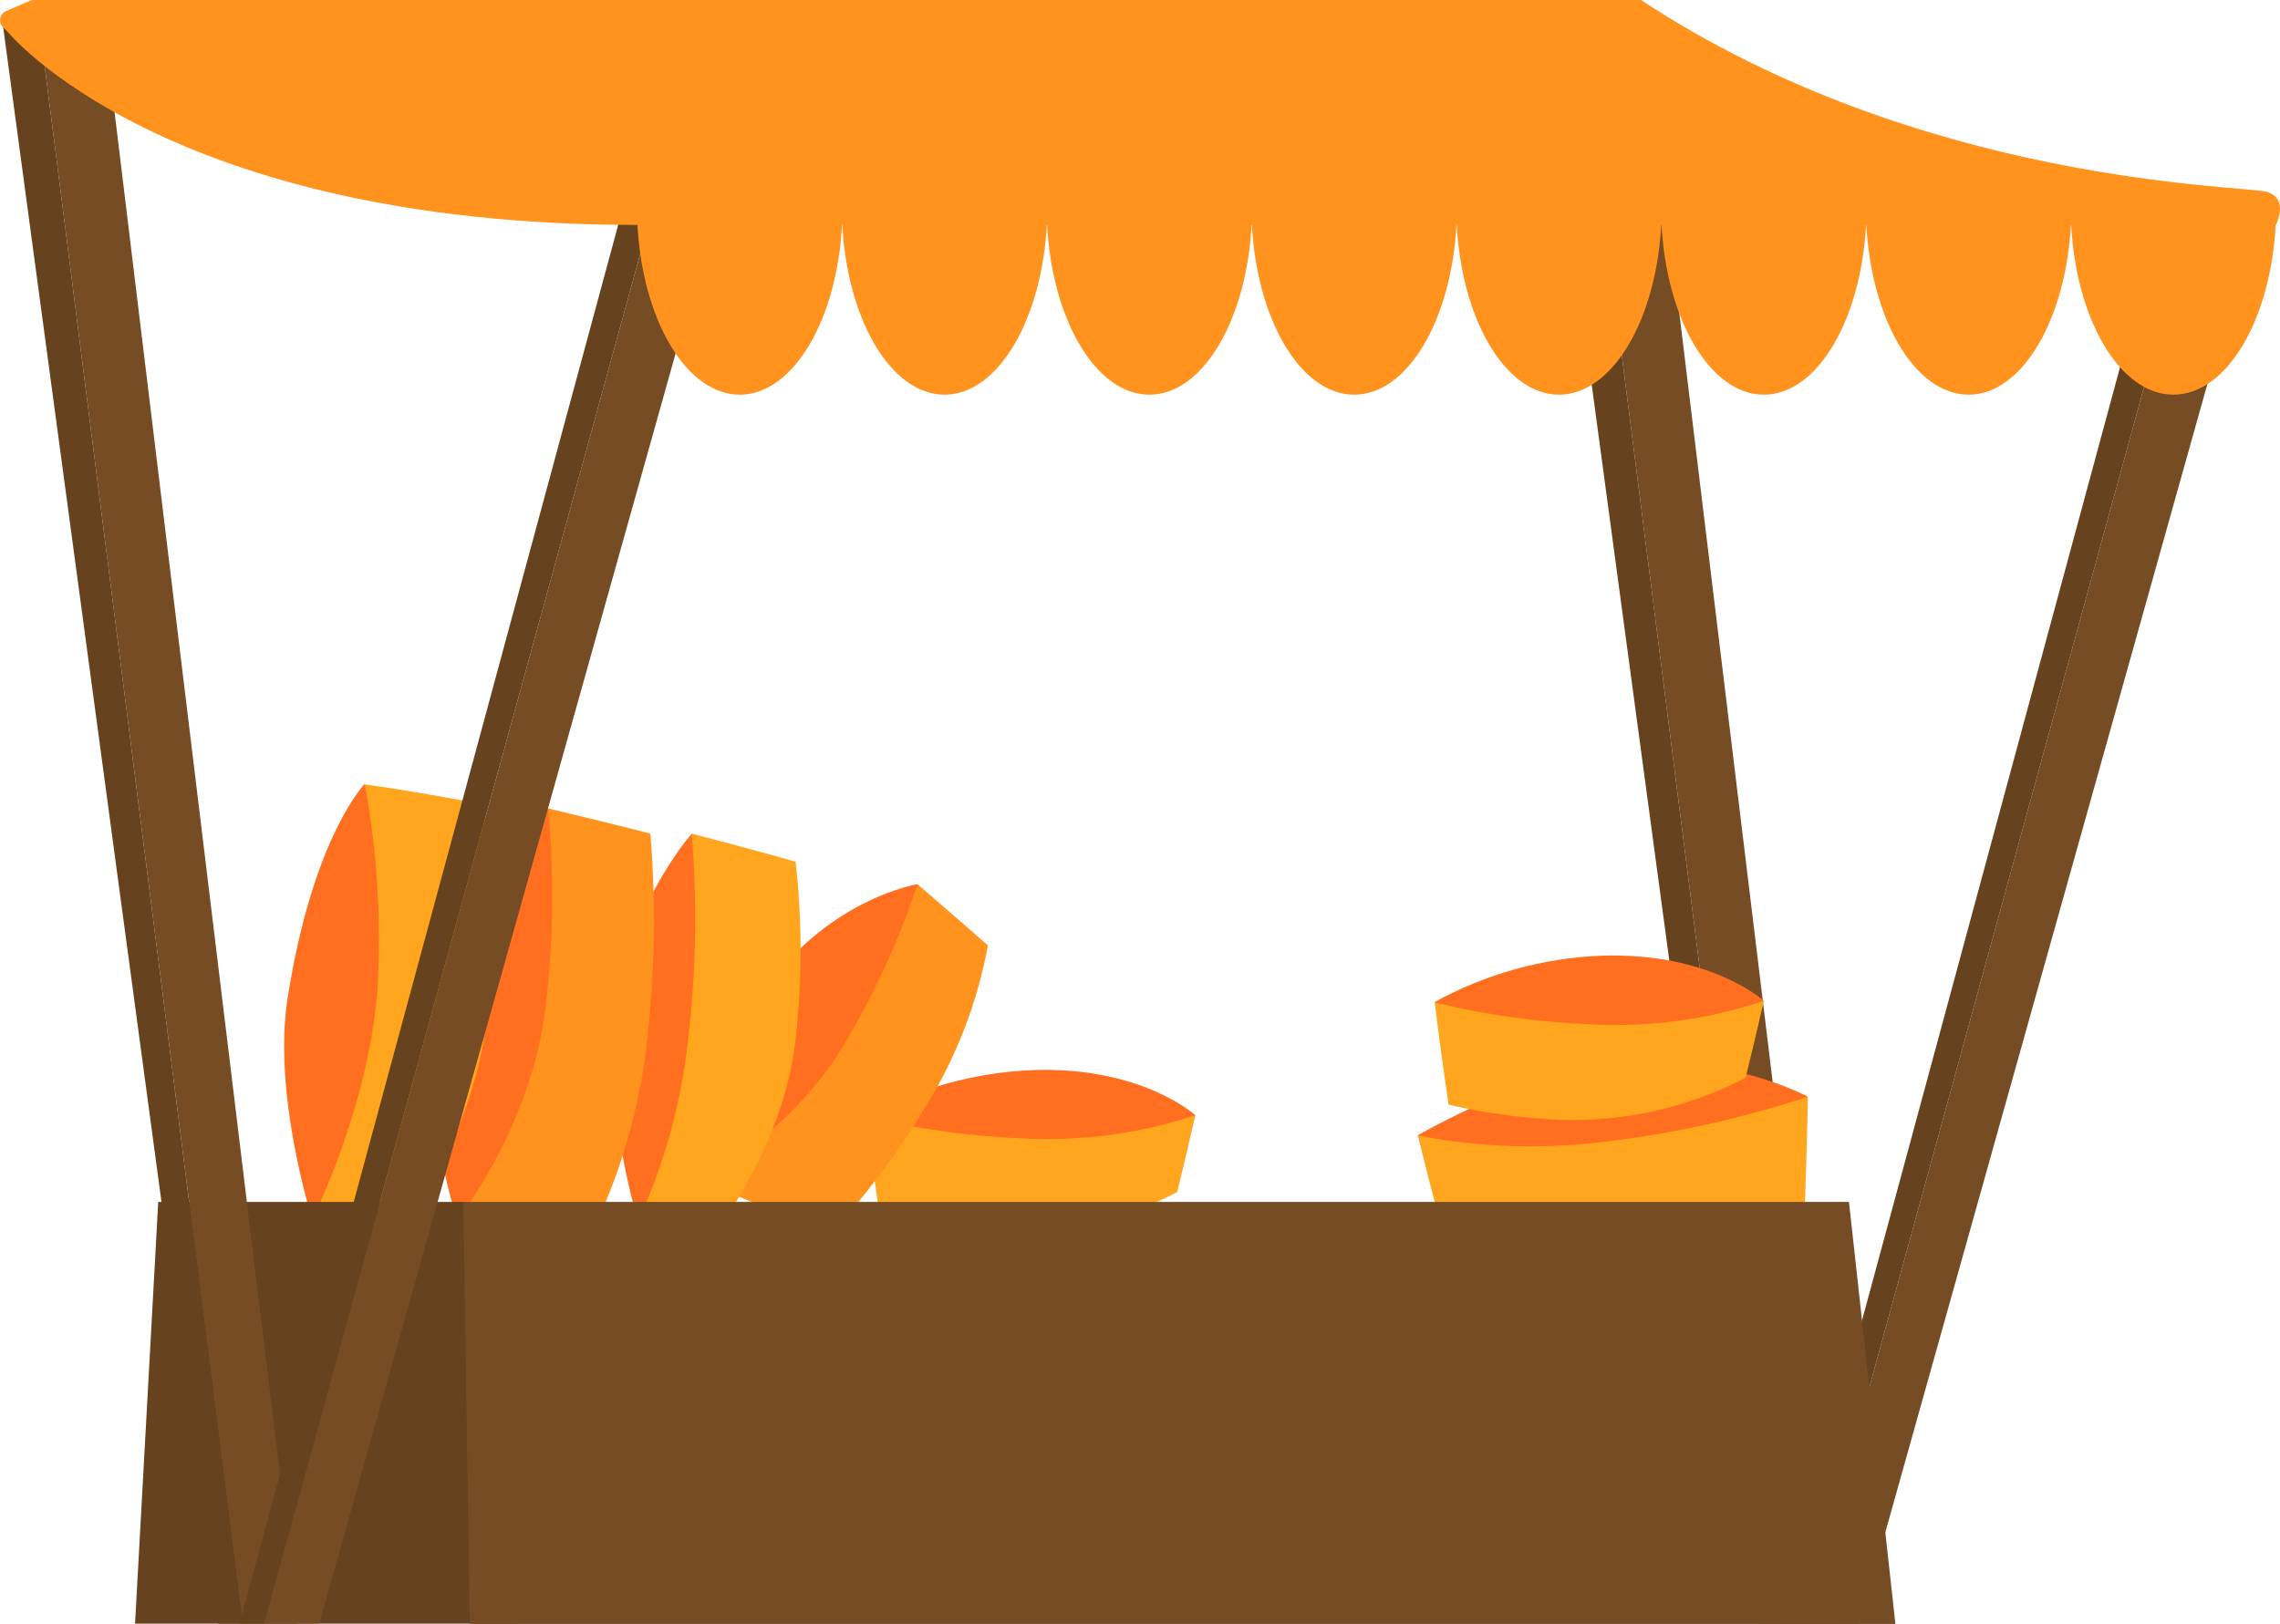
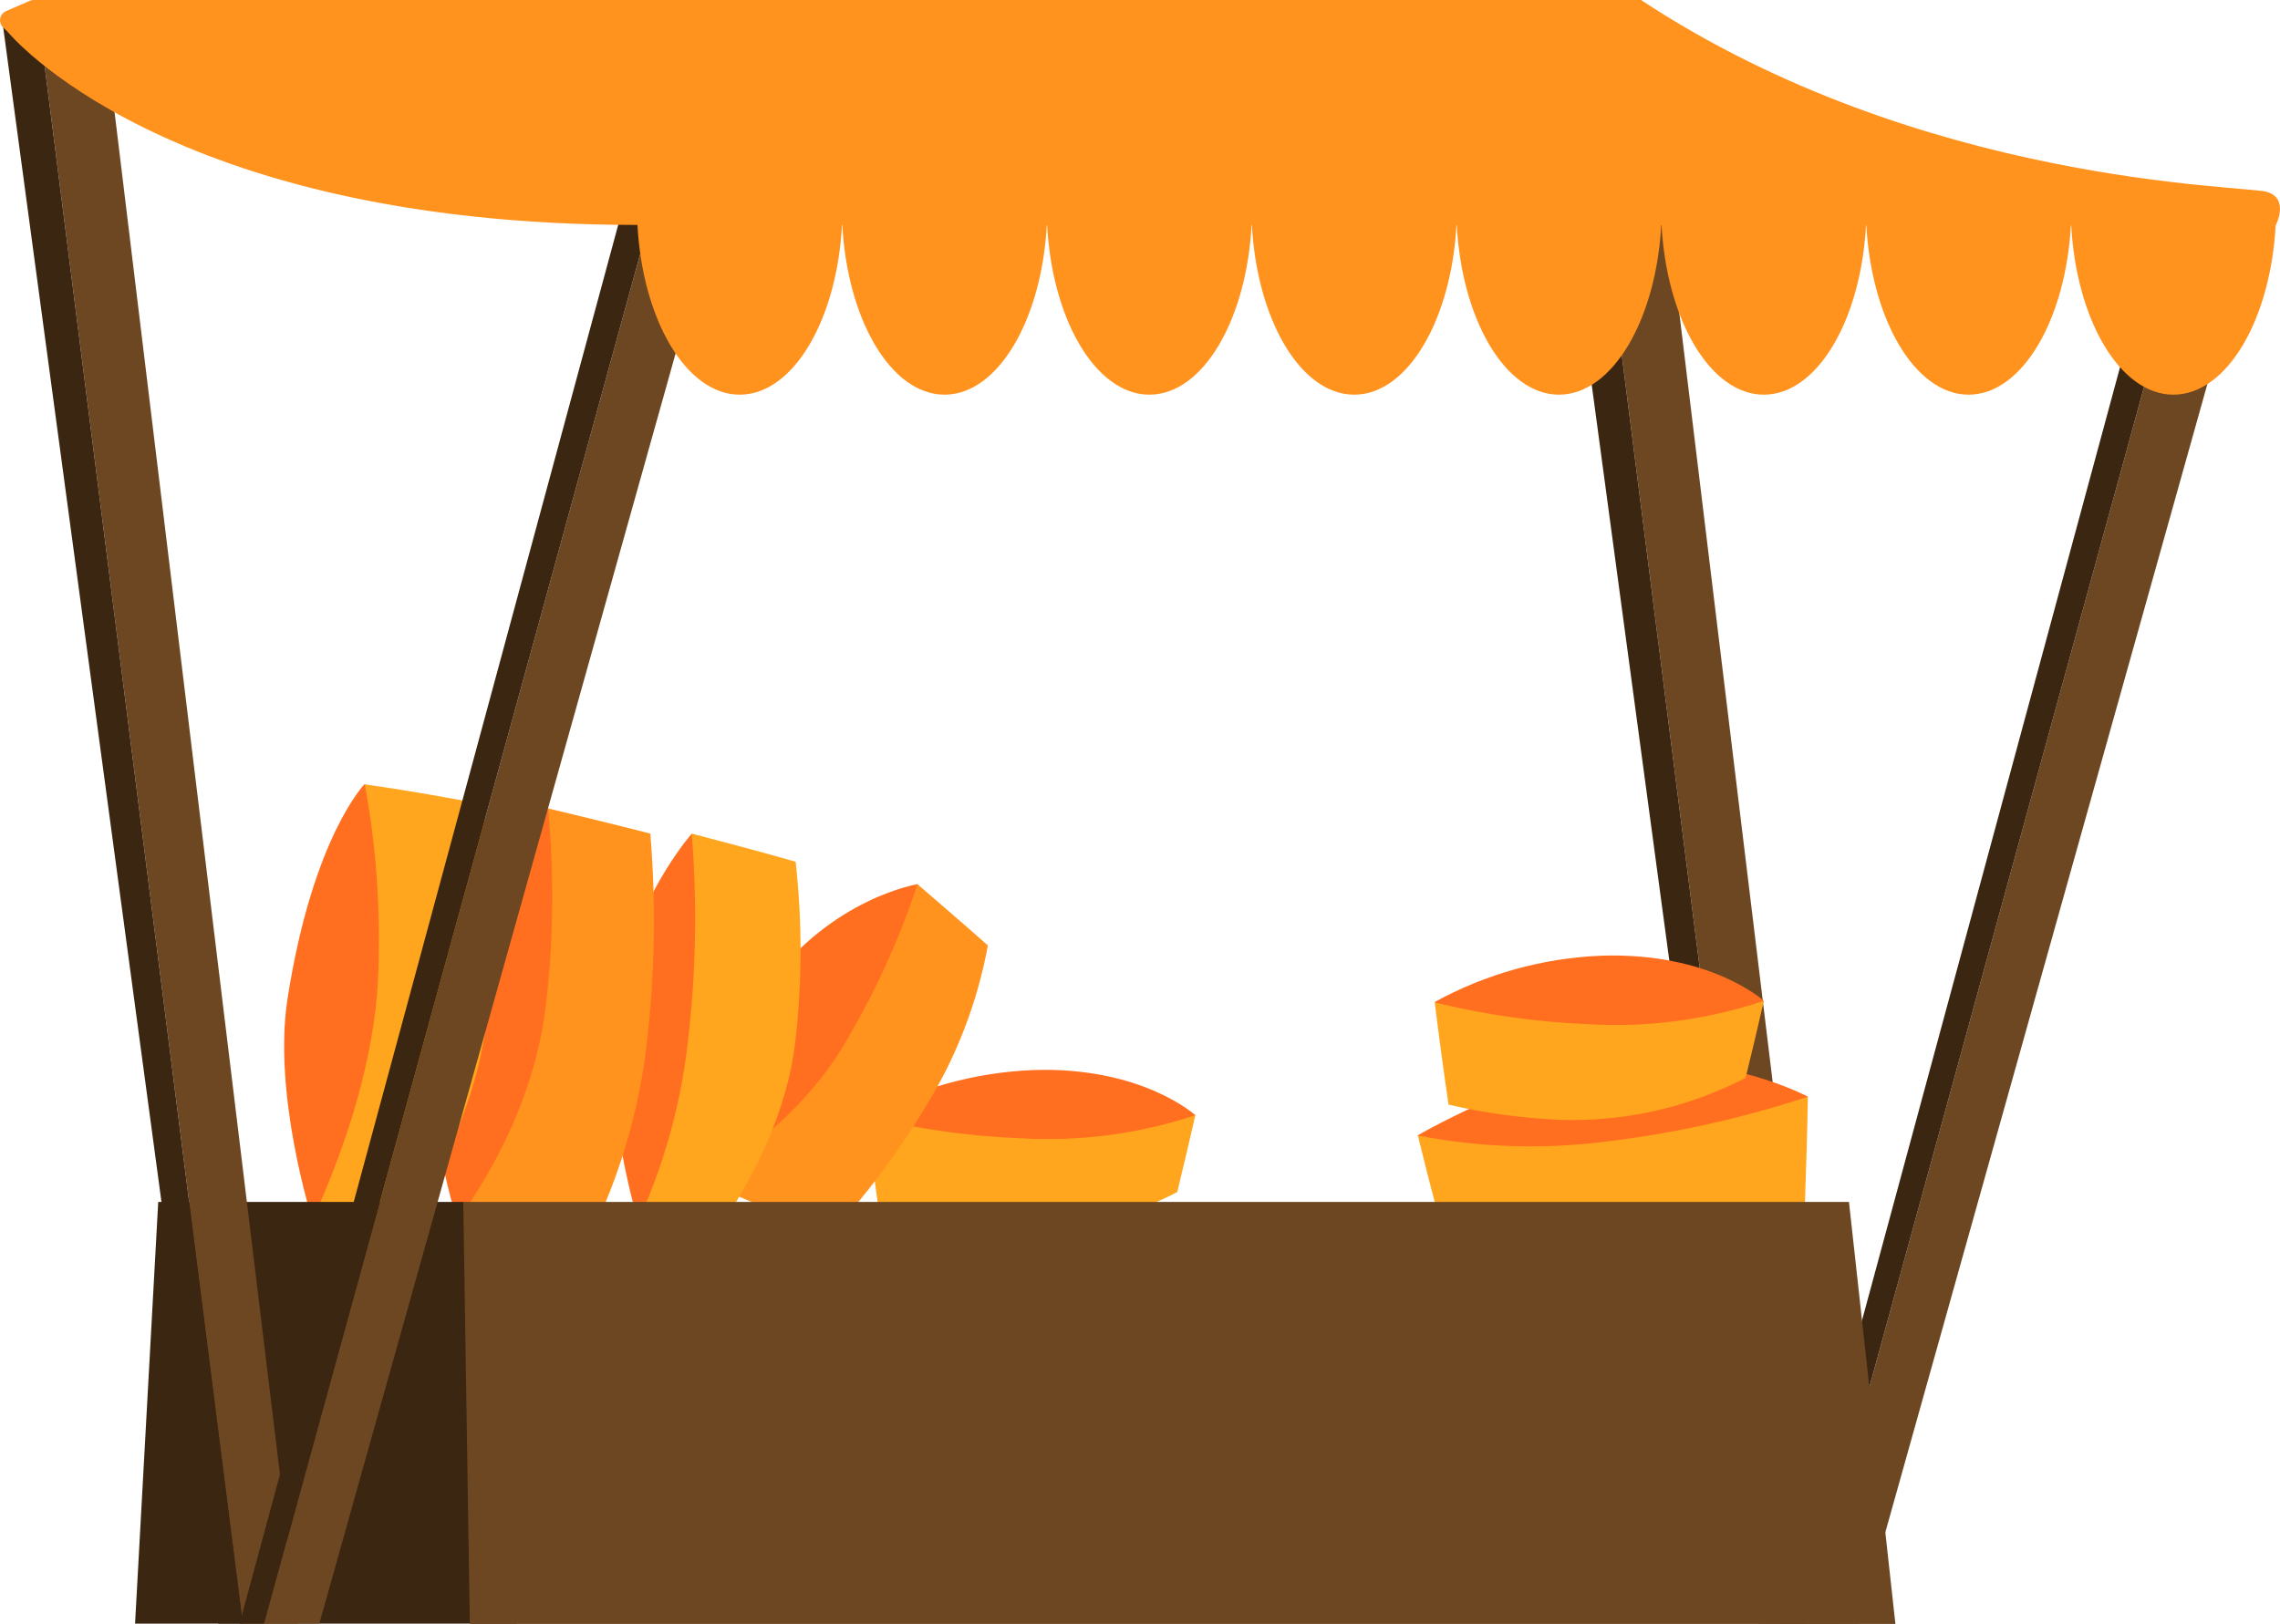
<svg xmlns="http://www.w3.org/2000/svg" width="229.25" height="163.31" viewBox="0 0 229.25 163.31">
  <defs>
    <style>
      .cls-1 {
-         fill: #754c24;
+         fill: #6d4722;
      }

      .cls-2 {
-         fill: #66421f;
+         fill: #3b2612;
      }

      .cls-3 {
        fill: #ff6f1f;
      }

      .cls-4 {
        fill: #ffa61e;
      }

      .cls-5 {
        fill: #ff931e;
      }
    </style>
  </defs>
  <g id="Layer_2" data-name="Layer 2">
    <g id="_0" data-name="0">
      <g>
        <g>
          <g>
            <polygon class="cls-1" points="158.56 0.27 165.03 0 184.85 163.28 179.29 163.28 158.56 0.27" />
            <polygon class="cls-2" points="158.56 0.27 155.09 1.92 176.83 163.28 179.29 163.28 158.56 0.27" />
          </g>
          <g>
            <polygon class="cls-1" points="220.7 20.27 227.17 20 186.99 163.28 181.43 163.28 220.7 20.27" />
            <polygon class="cls-2" points="220.7 20.27 217.23 21.91 178.97 163.28 181.43 163.28 220.7 20.27" />
          </g>
        </g>
        <g>
          <path class="cls-3" d="M120.19,112.15s-5.36-4.91-16.32-4.54a38,38,0,0,0-16.77,4.67l13,8.48,16.29-3.57Z" />
          <path class="cls-4" d="M118.37,119.88c.62-2.54,1.22-5.12,1.82-7.73a46.94,46.94,0,0,1-17.58,2.32,78.37,78.37,0,0,1-15.51-2.19c.43,3.49.9,6.93,1.39,10.27a60.21,60.21,0,0,0,11.12,1.53A37.61,37.61,0,0,0,118.37,119.88Z" />
        </g>
        <g>
          <path class="cls-3" d="M92.25,88.92s-8.53,1.36-15,10.12c-7.35,10-6.64,19.72-6.64,19.72l11.42,1,15.67-18.48Z" />
          <path class="cls-5" d="M99.33,95.08C97,93,94.63,91,92.25,88.92a80.5,80.5,0,0,1-7.68,16.63c-3.48,5.6-8.77,10-13.93,13.21,4.24,1.85,8.56,3.66,12.83,5.37a78.27,78.27,0,0,0,9.41-12.53A46.82,46.82,0,0,0,99.33,95.08Z" />
        </g>
        <g>
          <path class="cls-3" d="M69.57,83.83s-4.56,5-7.29,14.29,1.89,24.79,1.89,24.79l9.5-7.92L75,95.62Z" />
          <path class="cls-4" d="M80,86.66c-3.51-1-7-1.93-10.45-2.83a105.66,105.66,0,0,1-.43,21.31,59.25,59.25,0,0,1-5,17.77c2.86,0,5.77,0,8.69-.11,3.33-5.1,6.32-11.28,7.13-17.82A80.08,80.08,0,0,0,80,86.66Z" />
        </g>
        <g>
          <path class="cls-3" d="M181.78,110.29s-5.94-3.26-15.59-3.75-23.67,7.65-23.67,7.65l9.93,7.39,19.14-3.26Z" />
          <path class="cls-4" d="M181.48,121.11c.13-3.64.24-7.26.3-10.82A105.19,105.19,0,0,1,161,114.86a59.48,59.48,0,0,1-18.44-.67c.69,2.78,1.4,5.6,2.15,8.42,5.74,2,12.44,3.5,19,2.77A79.77,79.77,0,0,0,181.48,121.11Z" />
        </g>
        <g>
          <path class="cls-3" d="M55.11,81.3S48.87,86.47,45,97.64,46,122.75,46,122.75l14.38-14.06V85.76Z" />
          <path class="cls-5" d="M65.39,83.83c-3.51-.9-7-1.75-10.28-2.53a93.26,93.26,0,0,1-.26,20.06c-1.08,8.62-5,16-8.84,21.39,4.42.13,9.13.18,14,.16a59.23,59.23,0,0,0,5-17.77A106.4,106.4,0,0,0,65.39,83.83Z" />
        </g>
        <g>
          <path class="cls-3" d="M36.68,78.83s-5.23,5.31-7.77,21.61c-1.51,9.65,2.49,22.22,2.49,22.22L42,109.88,40.35,86.6Z" />
          <path class="cls-4" d="M48.54,80.88c-4.18-.79-8.18-1.49-11.86-2a85.82,85.82,0,0,1,1.25,20.93c-.71,8.49-3.73,16.8-6.53,22.9,3,0,6.32.06,9.78,0,3.63-5.56,7.22-13.08,7.94-21.74A94,94,0,0,0,48.54,80.88Z" />
        </g>
        <g>
          <polygon class="cls-2" points="46.58 120.87 15.91 120.87 13.58 163.28 51.91 163.28 46.58 120.87" />
          <polygon class="cls-1" points="190.58 163.31 185.91 120.87 46.58 120.87 47.24 163.31 190.58 163.31" />
        </g>
        <g>
          <g>
            <polygon class="cls-1" points="3.68 0.27 10.15 0 29.97 163.28 24.41 163.28 3.68 0.27" />
            <polygon class="cls-2" points="3.68 0.27 0.21 1.92 21.95 163.28 24.41 163.28 3.68 0.27" />
          </g>
          <g>
            <polygon class="cls-1" points="65.82 20.27 72.29 20 32.11 163.28 26.55 163.28 65.82 20.27" />
            <polygon class="cls-2" points="65.82 20.27 62.35 21.91 24.09 163.28 26.55 163.28 65.82 20.27" />
          </g>
        </g>
        <g>
          <path class="cls-5" d="M.77,3.2S16.58,22.62,64.08,22.62l164.73.06s1.43-2.73-.9-3.39S193.15,18.55,165,0H3.37A1.06,1.06,0,0,0,3,.08L.6,1.12A1,1,0,0,0,.34,2.78Z" />
          <g>
            <path class="cls-5" d="M64.08,22.34c.45,9.71,4.88,17.35,10.3,17.35s9.85-7.64,10.3-17.35Z" />
            <path class="cls-5" d="M84.68,22.34c.44,9.71,4.88,17.35,10.29,17.35s9.85-7.64,10.3-17.35Z" />
            <path class="cls-5" d="M105.27,22.34c.44,9.71,4.88,17.35,10.3,17.35s9.85-7.64,10.29-17.35Z" />
            <path class="cls-5" d="M125.86,22.34c.45,9.71,4.88,17.35,10.3,17.35s9.85-7.64,10.3-17.35Z" />
            <path class="cls-5" d="M146.46,22.34c.44,9.71,4.88,17.35,10.29,17.35s9.85-7.64,10.3-17.35Z" />
            <path class="cls-5" d="M167.05,22.34c.45,9.71,4.88,17.35,10.3,17.35s9.85-7.64,10.29-17.35Z" />
            <path class="cls-5" d="M187.64,22.34c.45,9.71,4.89,17.35,10.3,17.35s9.85-7.64,10.3-17.35Z" />
            <path class="cls-5" d="M208.24,22.34c.44,9.71,4.88,17.35,10.29,17.35s9.86-7.64,10.3-17.35Z" />
          </g>
        </g>
        <g>
          <path class="cls-3" d="M177.35,100.65S172,95.74,161,96.11a38,38,0,0,0-16.77,4.67l13,8.48,16.3-3.57Z" />
          <path class="cls-4" d="M175.52,108.39c.63-2.54,1.23-5.13,1.83-7.74A46.79,46.79,0,0,1,159.76,103a78.25,78.25,0,0,1-15.5-2.19c.43,3.49.9,6.94,1.39,10.28a61.05,61.05,0,0,0,11.11,1.52A37.69,37.69,0,0,0,175.52,108.39Z" />
        </g>
      </g>
    </g>
  </g>
</svg>
